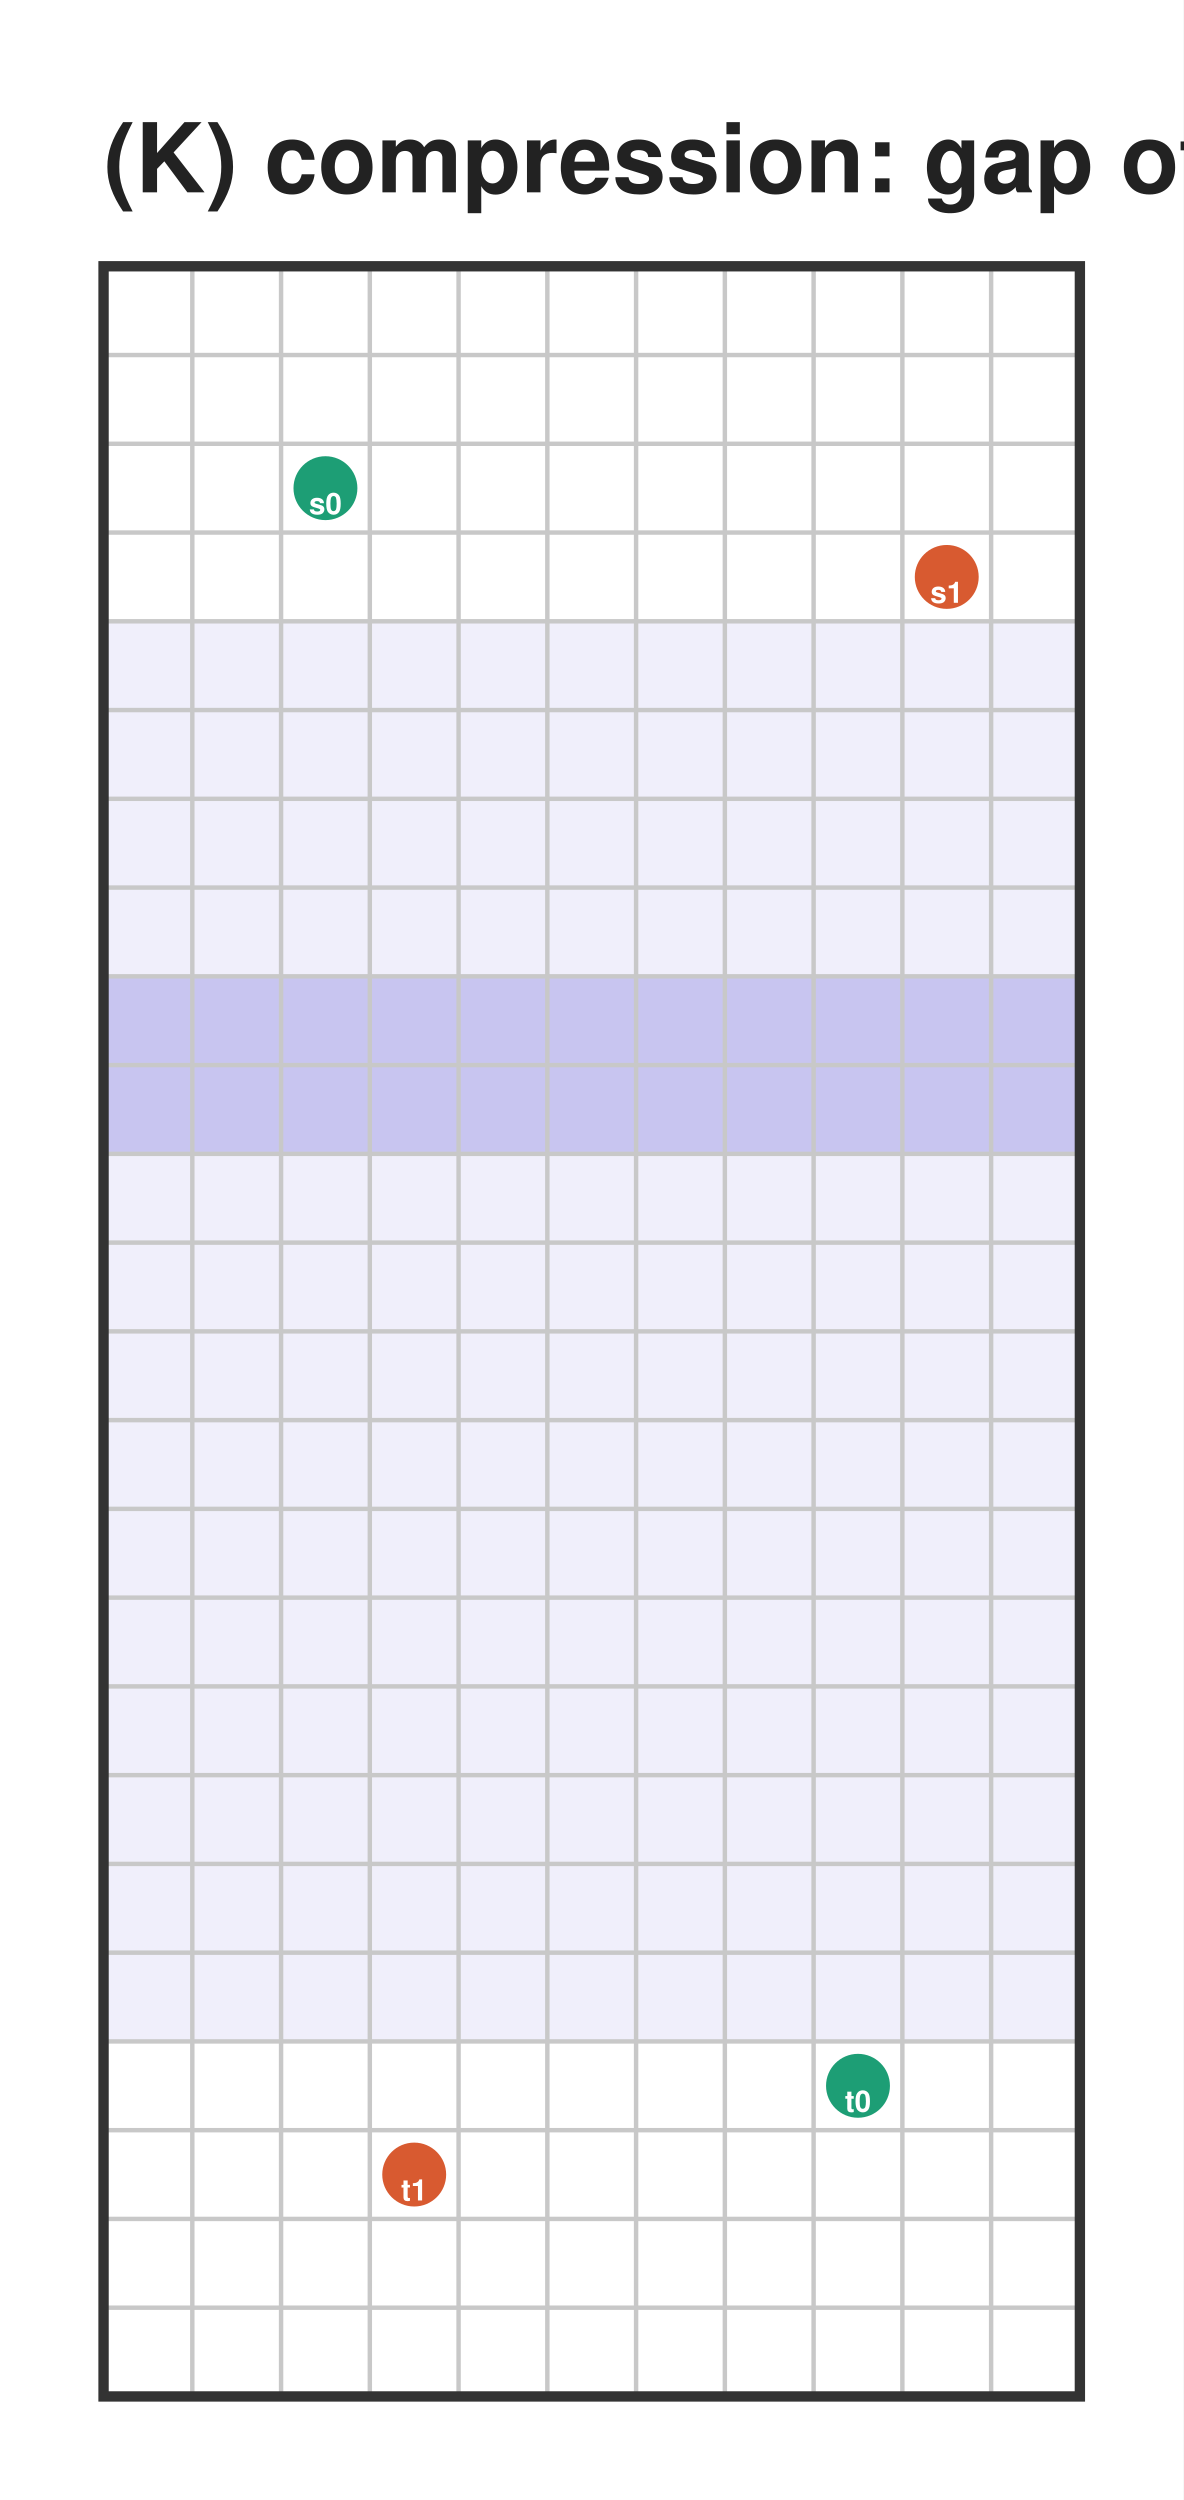
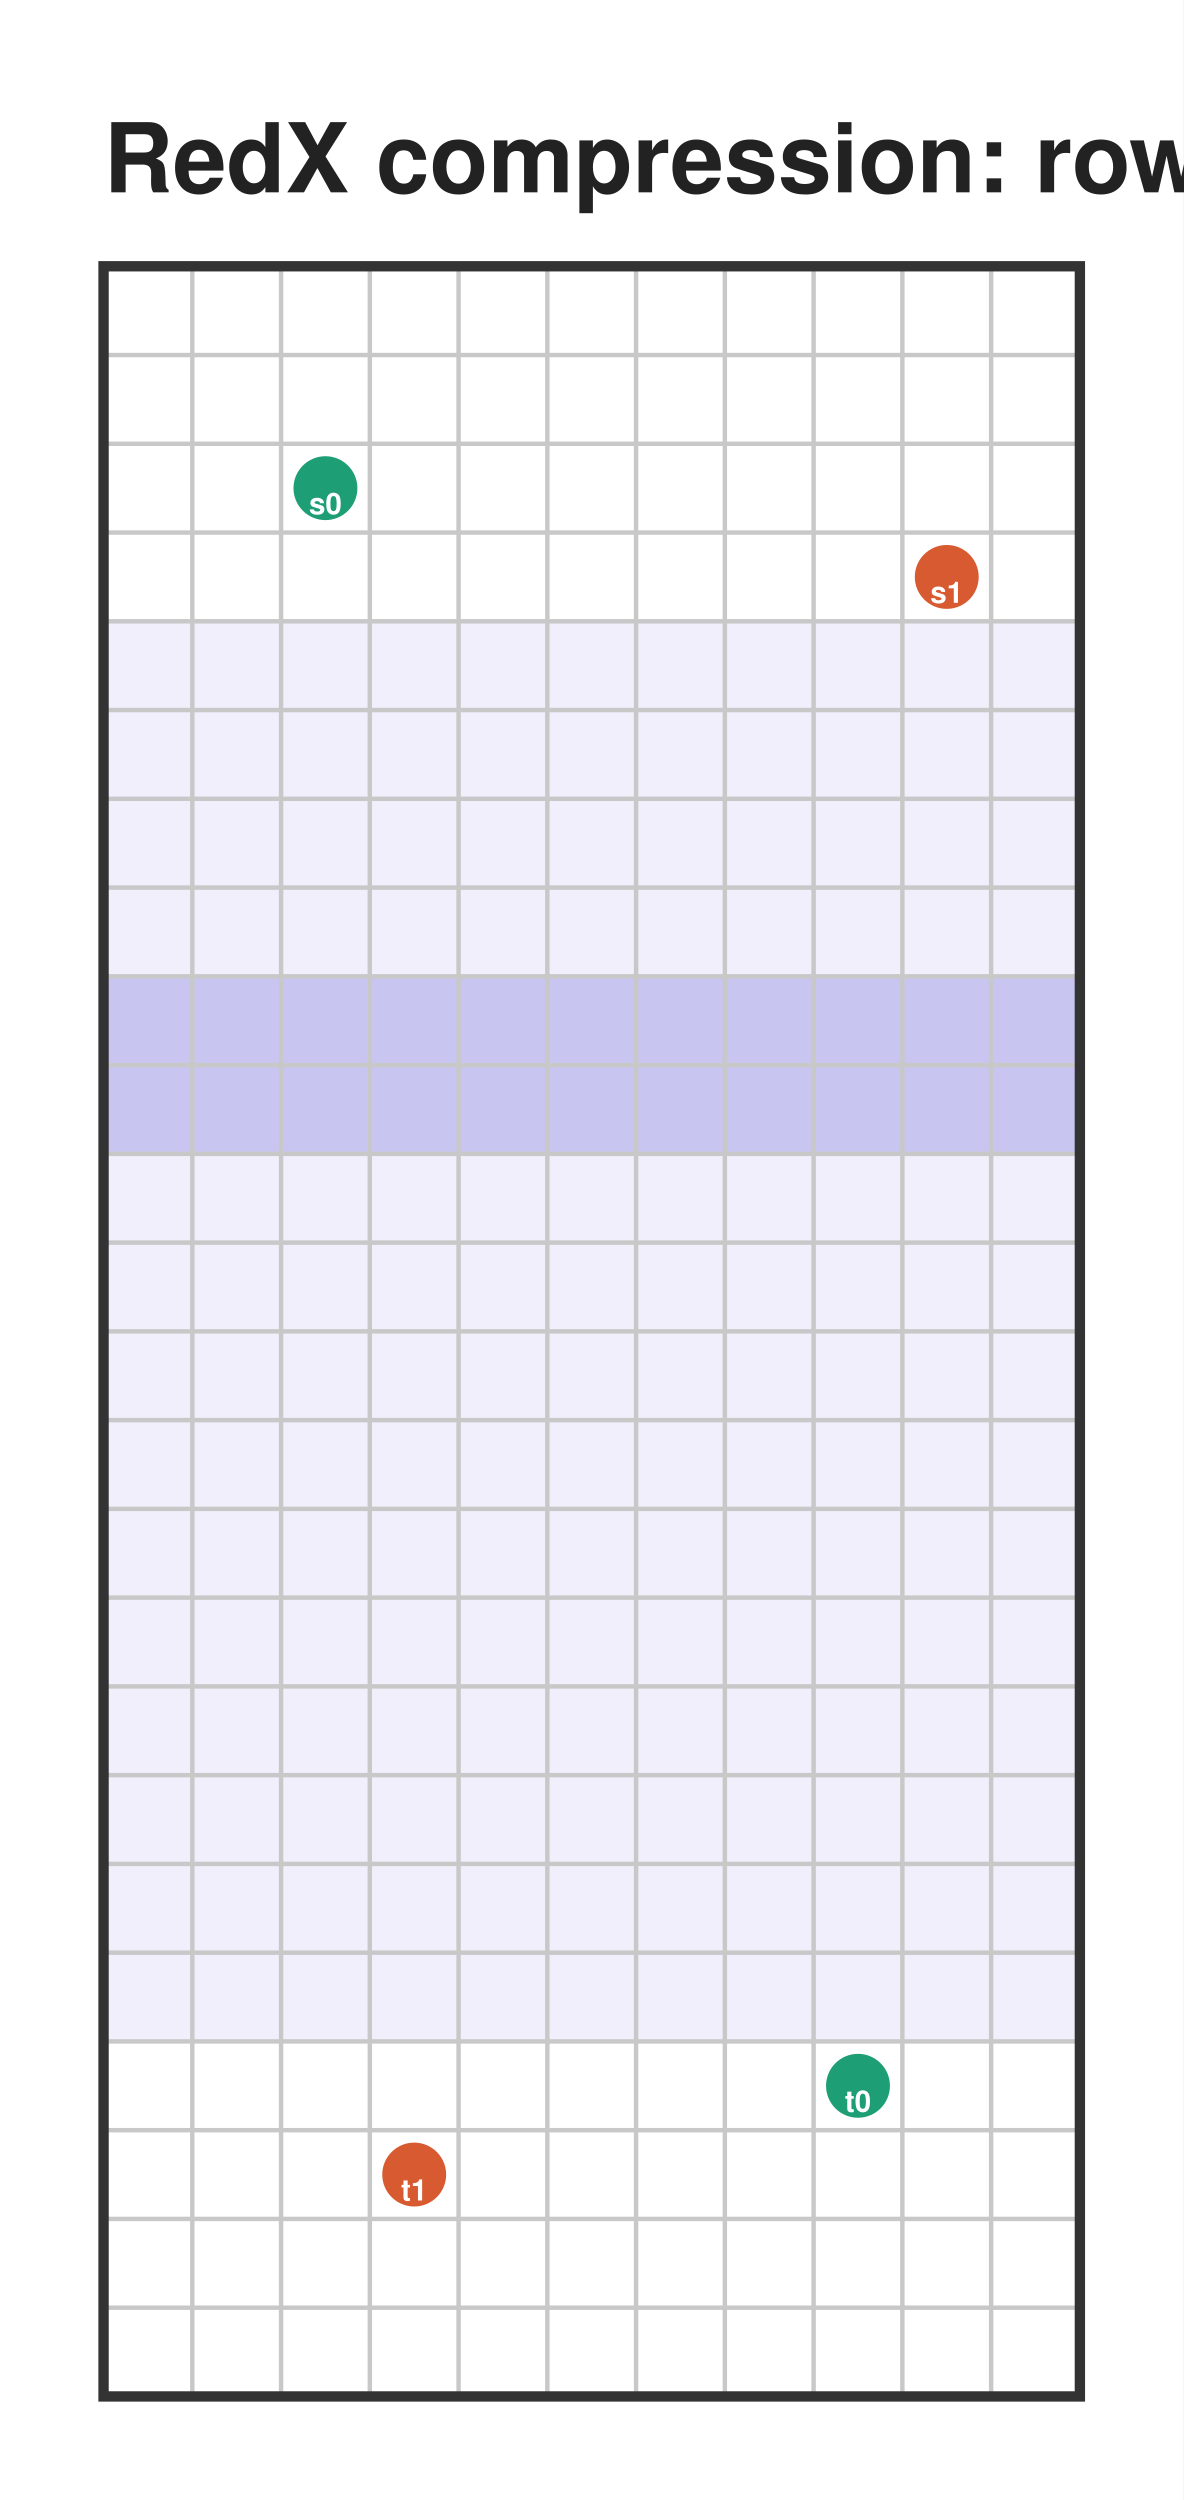
<svg xmlns="http://www.w3.org/2000/svg" width="160" height="338" viewBox="0 0 160 338" font-family="Helvetica, Arial, sans-serif">
  <rect width="100%" height="100%" fill="white" />
-   <text x="14" y="26" font-size="13" font-weight="700" fill="#222">(K) compression: gap of 10+</text>
+   <text x="14" y="26" font-size="13" font-weight="700" fill="#222">RedX compression: rows 8-9</text>
  <rect x="14" y="84" width="12" height="12" fill="#7F77DD" fill-opacity="0.12" />
  <rect x="26" y="84" width="12" height="12" fill="#7F77DD" fill-opacity="0.12" />
  <rect x="38" y="84" width="12" height="12" fill="#7F77DD" fill-opacity="0.12" />
  <rect x="50" y="84" width="12" height="12" fill="#7F77DD" fill-opacity="0.12" />
  <rect x="62" y="84" width="12" height="12" fill="#7F77DD" fill-opacity="0.12" />
  <rect x="74" y="84" width="12" height="12" fill="#7F77DD" fill-opacity="0.12" />
  <rect x="86" y="84" width="12" height="12" fill="#7F77DD" fill-opacity="0.12" />
  <rect x="98" y="84" width="12" height="12" fill="#7F77DD" fill-opacity="0.12" />
  <rect x="110" y="84" width="12" height="12" fill="#7F77DD" fill-opacity="0.12" />
  <rect x="122" y="84" width="12" height="12" fill="#7F77DD" fill-opacity="0.12" />
  <rect x="134" y="84" width="12" height="12" fill="#7F77DD" fill-opacity="0.12" />
  <rect x="14" y="96" width="12" height="12" fill="#7F77DD" fill-opacity="0.12" />
  <rect x="26" y="96" width="12" height="12" fill="#7F77DD" fill-opacity="0.12" />
  <rect x="38" y="96" width="12" height="12" fill="#7F77DD" fill-opacity="0.12" />
  <rect x="50" y="96" width="12" height="12" fill="#7F77DD" fill-opacity="0.12" />
  <rect x="62" y="96" width="12" height="12" fill="#7F77DD" fill-opacity="0.12" />
  <rect x="74" y="96" width="12" height="12" fill="#7F77DD" fill-opacity="0.12" />
  <rect x="86" y="96" width="12" height="12" fill="#7F77DD" fill-opacity="0.12" />
  <rect x="98" y="96" width="12" height="12" fill="#7F77DD" fill-opacity="0.12" />
  <rect x="110" y="96" width="12" height="12" fill="#7F77DD" fill-opacity="0.12" />
  <rect x="122" y="96" width="12" height="12" fill="#7F77DD" fill-opacity="0.12" />
  <rect x="134" y="96" width="12" height="12" fill="#7F77DD" fill-opacity="0.12" />
  <rect x="14" y="108" width="12" height="12" fill="#7F77DD" fill-opacity="0.12" />
  <rect x="26" y="108" width="12" height="12" fill="#7F77DD" fill-opacity="0.12" />
  <rect x="38" y="108" width="12" height="12" fill="#7F77DD" fill-opacity="0.12" />
  <rect x="50" y="108" width="12" height="12" fill="#7F77DD" fill-opacity="0.12" />
  <rect x="62" y="108" width="12" height="12" fill="#7F77DD" fill-opacity="0.12" />
  <rect x="74" y="108" width="12" height="12" fill="#7F77DD" fill-opacity="0.12" />
  <rect x="86" y="108" width="12" height="12" fill="#7F77DD" fill-opacity="0.12" />
  <rect x="98" y="108" width="12" height="12" fill="#7F77DD" fill-opacity="0.12" />
  <rect x="110" y="108" width="12" height="12" fill="#7F77DD" fill-opacity="0.12" />
  <rect x="122" y="108" width="12" height="12" fill="#7F77DD" fill-opacity="0.12" />
  <rect x="134" y="108" width="12" height="12" fill="#7F77DD" fill-opacity="0.12" />
  <rect x="14" y="120" width="12" height="12" fill="#7F77DD" fill-opacity="0.12" />
  <rect x="26" y="120" width="12" height="12" fill="#7F77DD" fill-opacity="0.12" />
  <rect x="38" y="120" width="12" height="12" fill="#7F77DD" fill-opacity="0.12" />
  <rect x="50" y="120" width="12" height="12" fill="#7F77DD" fill-opacity="0.12" />
  <rect x="62" y="120" width="12" height="12" fill="#7F77DD" fill-opacity="0.12" />
  <rect x="74" y="120" width="12" height="12" fill="#7F77DD" fill-opacity="0.12" />
  <rect x="86" y="120" width="12" height="12" fill="#7F77DD" fill-opacity="0.12" />
  <rect x="98" y="120" width="12" height="12" fill="#7F77DD" fill-opacity="0.12" />
  <rect x="110" y="120" width="12" height="12" fill="#7F77DD" fill-opacity="0.12" />
  <rect x="122" y="120" width="12" height="12" fill="#7F77DD" fill-opacity="0.12" />
  <rect x="134" y="120" width="12" height="12" fill="#7F77DD" fill-opacity="0.12" />
  <rect x="14" y="132" width="12" height="12" fill="#7F77DD" fill-opacity="0.12" />
  <rect x="26" y="132" width="12" height="12" fill="#7F77DD" fill-opacity="0.12" />
  <rect x="38" y="132" width="12" height="12" fill="#7F77DD" fill-opacity="0.12" />
  <rect x="50" y="132" width="12" height="12" fill="#7F77DD" fill-opacity="0.12" />
  <rect x="62" y="132" width="12" height="12" fill="#7F77DD" fill-opacity="0.12" />
  <rect x="74" y="132" width="12" height="12" fill="#7F77DD" fill-opacity="0.12" />
  <rect x="86" y="132" width="12" height="12" fill="#7F77DD" fill-opacity="0.12" />
  <rect x="98" y="132" width="12" height="12" fill="#7F77DD" fill-opacity="0.12" />
  <rect x="110" y="132" width="12" height="12" fill="#7F77DD" fill-opacity="0.12" />
  <rect x="122" y="132" width="12" height="12" fill="#7F77DD" fill-opacity="0.12" />
  <rect x="134" y="132" width="12" height="12" fill="#7F77DD" fill-opacity="0.12" />
  <rect x="14" y="144" width="12" height="12" fill="#7F77DD" fill-opacity="0.12" />
  <rect x="26" y="144" width="12" height="12" fill="#7F77DD" fill-opacity="0.12" />
  <rect x="38" y="144" width="12" height="12" fill="#7F77DD" fill-opacity="0.12" />
  <rect x="50" y="144" width="12" height="12" fill="#7F77DD" fill-opacity="0.12" />
  <rect x="62" y="144" width="12" height="12" fill="#7F77DD" fill-opacity="0.12" />
  <rect x="74" y="144" width="12" height="12" fill="#7F77DD" fill-opacity="0.12" />
  <rect x="86" y="144" width="12" height="12" fill="#7F77DD" fill-opacity="0.12" />
  <rect x="98" y="144" width="12" height="12" fill="#7F77DD" fill-opacity="0.12" />
  <rect x="110" y="144" width="12" height="12" fill="#7F77DD" fill-opacity="0.12" />
  <rect x="122" y="144" width="12" height="12" fill="#7F77DD" fill-opacity="0.12" />
  <rect x="134" y="144" width="12" height="12" fill="#7F77DD" fill-opacity="0.12" />
  <rect x="14" y="156" width="12" height="12" fill="#7F77DD" fill-opacity="0.12" />
  <rect x="26" y="156" width="12" height="12" fill="#7F77DD" fill-opacity="0.12" />
  <rect x="38" y="156" width="12" height="12" fill="#7F77DD" fill-opacity="0.12" />
  <rect x="50" y="156" width="12" height="12" fill="#7F77DD" fill-opacity="0.12" />
  <rect x="62" y="156" width="12" height="12" fill="#7F77DD" fill-opacity="0.12" />
  <rect x="74" y="156" width="12" height="12" fill="#7F77DD" fill-opacity="0.12" />
  <rect x="86" y="156" width="12" height="12" fill="#7F77DD" fill-opacity="0.12" />
  <rect x="98" y="156" width="12" height="12" fill="#7F77DD" fill-opacity="0.12" />
  <rect x="110" y="156" width="12" height="12" fill="#7F77DD" fill-opacity="0.12" />
  <rect x="122" y="156" width="12" height="12" fill="#7F77DD" fill-opacity="0.12" />
  <rect x="134" y="156" width="12" height="12" fill="#7F77DD" fill-opacity="0.12" />
  <rect x="14" y="168" width="12" height="12" fill="#7F77DD" fill-opacity="0.12" />
  <rect x="26" y="168" width="12" height="12" fill="#7F77DD" fill-opacity="0.12" />
  <rect x="38" y="168" width="12" height="12" fill="#7F77DD" fill-opacity="0.12" />
  <rect x="50" y="168" width="12" height="12" fill="#7F77DD" fill-opacity="0.12" />
  <rect x="62" y="168" width="12" height="12" fill="#7F77DD" fill-opacity="0.12" />
  <rect x="74" y="168" width="12" height="12" fill="#7F77DD" fill-opacity="0.12" />
  <rect x="86" y="168" width="12" height="12" fill="#7F77DD" fill-opacity="0.12" />
  <rect x="98" y="168" width="12" height="12" fill="#7F77DD" fill-opacity="0.12" />
  <rect x="110" y="168" width="12" height="12" fill="#7F77DD" fill-opacity="0.12" />
  <rect x="122" y="168" width="12" height="12" fill="#7F77DD" fill-opacity="0.12" />
  <rect x="134" y="168" width="12" height="12" fill="#7F77DD" fill-opacity="0.12" />
  <rect x="14" y="180" width="12" height="12" fill="#7F77DD" fill-opacity="0.12" />
  <rect x="26" y="180" width="12" height="12" fill="#7F77DD" fill-opacity="0.12" />
  <rect x="38" y="180" width="12" height="12" fill="#7F77DD" fill-opacity="0.12" />
  <rect x="50" y="180" width="12" height="12" fill="#7F77DD" fill-opacity="0.12" />
  <rect x="62" y="180" width="12" height="12" fill="#7F77DD" fill-opacity="0.12" />
  <rect x="74" y="180" width="12" height="12" fill="#7F77DD" fill-opacity="0.12" />
  <rect x="86" y="180" width="12" height="12" fill="#7F77DD" fill-opacity="0.12" />
  <rect x="98" y="180" width="12" height="12" fill="#7F77DD" fill-opacity="0.12" />
  <rect x="110" y="180" width="12" height="12" fill="#7F77DD" fill-opacity="0.12" />
  <rect x="122" y="180" width="12" height="12" fill="#7F77DD" fill-opacity="0.12" />
  <rect x="134" y="180" width="12" height="12" fill="#7F77DD" fill-opacity="0.12" />
  <rect x="14" y="192" width="12" height="12" fill="#7F77DD" fill-opacity="0.12" />
  <rect x="26" y="192" width="12" height="12" fill="#7F77DD" fill-opacity="0.12" />
  <rect x="38" y="192" width="12" height="12" fill="#7F77DD" fill-opacity="0.12" />
  <rect x="50" y="192" width="12" height="12" fill="#7F77DD" fill-opacity="0.12" />
  <rect x="62" y="192" width="12" height="12" fill="#7F77DD" fill-opacity="0.12" />
  <rect x="74" y="192" width="12" height="12" fill="#7F77DD" fill-opacity="0.12" />
  <rect x="86" y="192" width="12" height="12" fill="#7F77DD" fill-opacity="0.12" />
  <rect x="98" y="192" width="12" height="12" fill="#7F77DD" fill-opacity="0.12" />
  <rect x="110" y="192" width="12" height="12" fill="#7F77DD" fill-opacity="0.12" />
  <rect x="122" y="192" width="12" height="12" fill="#7F77DD" fill-opacity="0.12" />
  <rect x="134" y="192" width="12" height="12" fill="#7F77DD" fill-opacity="0.12" />
  <rect x="14" y="204" width="12" height="12" fill="#7F77DD" fill-opacity="0.12" />
  <rect x="26" y="204" width="12" height="12" fill="#7F77DD" fill-opacity="0.12" />
  <rect x="38" y="204" width="12" height="12" fill="#7F77DD" fill-opacity="0.12" />
  <rect x="50" y="204" width="12" height="12" fill="#7F77DD" fill-opacity="0.12" />
  <rect x="62" y="204" width="12" height="12" fill="#7F77DD" fill-opacity="0.12" />
  <rect x="74" y="204" width="12" height="12" fill="#7F77DD" fill-opacity="0.12" />
  <rect x="86" y="204" width="12" height="12" fill="#7F77DD" fill-opacity="0.12" />
  <rect x="98" y="204" width="12" height="12" fill="#7F77DD" fill-opacity="0.12" />
  <rect x="110" y="204" width="12" height="12" fill="#7F77DD" fill-opacity="0.12" />
  <rect x="122" y="204" width="12" height="12" fill="#7F77DD" fill-opacity="0.12" />
  <rect x="134" y="204" width="12" height="12" fill="#7F77DD" fill-opacity="0.12" />
  <rect x="14" y="216" width="12" height="12" fill="#7F77DD" fill-opacity="0.12" />
  <rect x="26" y="216" width="12" height="12" fill="#7F77DD" fill-opacity="0.12" />
  <rect x="38" y="216" width="12" height="12" fill="#7F77DD" fill-opacity="0.12" />
  <rect x="50" y="216" width="12" height="12" fill="#7F77DD" fill-opacity="0.12" />
  <rect x="62" y="216" width="12" height="12" fill="#7F77DD" fill-opacity="0.12" />
  <rect x="74" y="216" width="12" height="12" fill="#7F77DD" fill-opacity="0.12" />
  <rect x="86" y="216" width="12" height="12" fill="#7F77DD" fill-opacity="0.12" />
  <rect x="98" y="216" width="12" height="12" fill="#7F77DD" fill-opacity="0.12" />
  <rect x="110" y="216" width="12" height="12" fill="#7F77DD" fill-opacity="0.12" />
  <rect x="122" y="216" width="12" height="12" fill="#7F77DD" fill-opacity="0.12" />
  <rect x="134" y="216" width="12" height="12" fill="#7F77DD" fill-opacity="0.12" />
  <rect x="14" y="228" width="12" height="12" fill="#7F77DD" fill-opacity="0.12" />
  <rect x="26" y="228" width="12" height="12" fill="#7F77DD" fill-opacity="0.12" />
  <rect x="38" y="228" width="12" height="12" fill="#7F77DD" fill-opacity="0.12" />
  <rect x="50" y="228" width="12" height="12" fill="#7F77DD" fill-opacity="0.12" />
  <rect x="62" y="228" width="12" height="12" fill="#7F77DD" fill-opacity="0.12" />
  <rect x="74" y="228" width="12" height="12" fill="#7F77DD" fill-opacity="0.12" />
  <rect x="86" y="228" width="12" height="12" fill="#7F77DD" fill-opacity="0.12" />
  <rect x="98" y="228" width="12" height="12" fill="#7F77DD" fill-opacity="0.12" />
  <rect x="110" y="228" width="12" height="12" fill="#7F77DD" fill-opacity="0.12" />
  <rect x="122" y="228" width="12" height="12" fill="#7F77DD" fill-opacity="0.12" />
  <rect x="134" y="228" width="12" height="12" fill="#7F77DD" fill-opacity="0.12" />
  <rect x="14" y="240" width="12" height="12" fill="#7F77DD" fill-opacity="0.12" />
  <rect x="26" y="240" width="12" height="12" fill="#7F77DD" fill-opacity="0.12" />
  <rect x="38" y="240" width="12" height="12" fill="#7F77DD" fill-opacity="0.12" />
  <rect x="50" y="240" width="12" height="12" fill="#7F77DD" fill-opacity="0.12" />
  <rect x="62" y="240" width="12" height="12" fill="#7F77DD" fill-opacity="0.12" />
  <rect x="74" y="240" width="12" height="12" fill="#7F77DD" fill-opacity="0.12" />
  <rect x="86" y="240" width="12" height="12" fill="#7F77DD" fill-opacity="0.12" />
  <rect x="98" y="240" width="12" height="12" fill="#7F77DD" fill-opacity="0.12" />
  <rect x="110" y="240" width="12" height="12" fill="#7F77DD" fill-opacity="0.12" />
  <rect x="122" y="240" width="12" height="12" fill="#7F77DD" fill-opacity="0.12" />
  <rect x="134" y="240" width="12" height="12" fill="#7F77DD" fill-opacity="0.12" />
  <rect x="14" y="252" width="12" height="12" fill="#7F77DD" fill-opacity="0.12" />
  <rect x="26" y="252" width="12" height="12" fill="#7F77DD" fill-opacity="0.12" />
  <rect x="38" y="252" width="12" height="12" fill="#7F77DD" fill-opacity="0.12" />
  <rect x="50" y="252" width="12" height="12" fill="#7F77DD" fill-opacity="0.12" />
  <rect x="62" y="252" width="12" height="12" fill="#7F77DD" fill-opacity="0.12" />
  <rect x="74" y="252" width="12" height="12" fill="#7F77DD" fill-opacity="0.12" />
  <rect x="86" y="252" width="12" height="12" fill="#7F77DD" fill-opacity="0.12" />
  <rect x="98" y="252" width="12" height="12" fill="#7F77DD" fill-opacity="0.12" />
  <rect x="110" y="252" width="12" height="12" fill="#7F77DD" fill-opacity="0.12" />
  <rect x="122" y="252" width="12" height="12" fill="#7F77DD" fill-opacity="0.12" />
  <rect x="134" y="252" width="12" height="12" fill="#7F77DD" fill-opacity="0.12" />
  <rect x="14" y="264" width="12" height="12" fill="#7F77DD" fill-opacity="0.12" />
  <rect x="26" y="264" width="12" height="12" fill="#7F77DD" fill-opacity="0.12" />
  <rect x="38" y="264" width="12" height="12" fill="#7F77DD" fill-opacity="0.12" />
  <rect x="50" y="264" width="12" height="12" fill="#7F77DD" fill-opacity="0.12" />
  <rect x="62" y="264" width="12" height="12" fill="#7F77DD" fill-opacity="0.12" />
  <rect x="74" y="264" width="12" height="12" fill="#7F77DD" fill-opacity="0.12" />
  <rect x="86" y="264" width="12" height="12" fill="#7F77DD" fill-opacity="0.12" />
  <rect x="98" y="264" width="12" height="12" fill="#7F77DD" fill-opacity="0.12" />
  <rect x="110" y="264" width="12" height="12" fill="#7F77DD" fill-opacity="0.12" />
  <rect x="122" y="264" width="12" height="12" fill="#7F77DD" fill-opacity="0.12" />
  <rect x="134" y="264" width="12" height="12" fill="#7F77DD" fill-opacity="0.12" />
  <rect x="14" y="132" width="12" height="12" fill="#7F77DD" fill-opacity="0.35" />
  <rect x="26" y="132" width="12" height="12" fill="#7F77DD" fill-opacity="0.35" />
  <rect x="38" y="132" width="12" height="12" fill="#7F77DD" fill-opacity="0.35" />
  <rect x="50" y="132" width="12" height="12" fill="#7F77DD" fill-opacity="0.35" />
  <rect x="62" y="132" width="12" height="12" fill="#7F77DD" fill-opacity="0.35" />
  <rect x="74" y="132" width="12" height="12" fill="#7F77DD" fill-opacity="0.35" />
  <rect x="86" y="132" width="12" height="12" fill="#7F77DD" fill-opacity="0.35" />
  <rect x="98" y="132" width="12" height="12" fill="#7F77DD" fill-opacity="0.35" />
  <rect x="110" y="132" width="12" height="12" fill="#7F77DD" fill-opacity="0.35" />
  <rect x="122" y="132" width="12" height="12" fill="#7F77DD" fill-opacity="0.35" />
  <rect x="134" y="132" width="12" height="12" fill="#7F77DD" fill-opacity="0.35" />
  <rect x="14" y="144" width="12" height="12" fill="#7F77DD" fill-opacity="0.35" />
  <rect x="26" y="144" width="12" height="12" fill="#7F77DD" fill-opacity="0.35" />
  <rect x="38" y="144" width="12" height="12" fill="#7F77DD" fill-opacity="0.35" />
  <rect x="50" y="144" width="12" height="12" fill="#7F77DD" fill-opacity="0.35" />
  <rect x="62" y="144" width="12" height="12" fill="#7F77DD" fill-opacity="0.35" />
  <rect x="74" y="144" width="12" height="12" fill="#7F77DD" fill-opacity="0.35" />
  <rect x="86" y="144" width="12" height="12" fill="#7F77DD" fill-opacity="0.35" />
  <rect x="98" y="144" width="12" height="12" fill="#7F77DD" fill-opacity="0.35" />
  <rect x="110" y="144" width="12" height="12" fill="#7F77DD" fill-opacity="0.35" />
  <rect x="122" y="144" width="12" height="12" fill="#7F77DD" fill-opacity="0.35" />
  <rect x="134" y="144" width="12" height="12" fill="#7F77DD" fill-opacity="0.35" />
  <line x1="14" y1="36" x2="146" y2="36" stroke="#c8c8c8" stroke-width="0.6" />
  <line x1="14" y1="48" x2="146" y2="48" stroke="#c8c8c8" stroke-width="0.6" />
  <line x1="14" y1="60" x2="146" y2="60" stroke="#c8c8c8" stroke-width="0.6" />
  <line x1="14" y1="72" x2="146" y2="72" stroke="#c8c8c8" stroke-width="0.6" />
  <line x1="14" y1="84" x2="146" y2="84" stroke="#c8c8c8" stroke-width="0.6" />
  <line x1="14" y1="96" x2="146" y2="96" stroke="#c8c8c8" stroke-width="0.6" />
  <line x1="14" y1="108" x2="146" y2="108" stroke="#c8c8c8" stroke-width="0.6" />
  <line x1="14" y1="120" x2="146" y2="120" stroke="#c8c8c8" stroke-width="0.6" />
  <line x1="14" y1="132" x2="146" y2="132" stroke="#c8c8c8" stroke-width="0.6" />
  <line x1="14" y1="144" x2="146" y2="144" stroke="#c8c8c8" stroke-width="0.6" />
  <line x1="14" y1="156" x2="146" y2="156" stroke="#c8c8c8" stroke-width="0.6" />
  <line x1="14" y1="168" x2="146" y2="168" stroke="#c8c8c8" stroke-width="0.6" />
  <line x1="14" y1="180" x2="146" y2="180" stroke="#c8c8c8" stroke-width="0.6" />
  <line x1="14" y1="192" x2="146" y2="192" stroke="#c8c8c8" stroke-width="0.6" />
  <line x1="14" y1="204" x2="146" y2="204" stroke="#c8c8c8" stroke-width="0.6" />
  <line x1="14" y1="216" x2="146" y2="216" stroke="#c8c8c8" stroke-width="0.6" />
  <line x1="14" y1="228" x2="146" y2="228" stroke="#c8c8c8" stroke-width="0.6" />
  <line x1="14" y1="240" x2="146" y2="240" stroke="#c8c8c8" stroke-width="0.6" />
  <line x1="14" y1="252" x2="146" y2="252" stroke="#c8c8c8" stroke-width="0.6" />
  <line x1="14" y1="264" x2="146" y2="264" stroke="#c8c8c8" stroke-width="0.6" />
  <line x1="14" y1="276" x2="146" y2="276" stroke="#c8c8c8" stroke-width="0.6" />
  <line x1="14" y1="288" x2="146" y2="288" stroke="#c8c8c8" stroke-width="0.6" />
  <line x1="14" y1="300" x2="146" y2="300" stroke="#c8c8c8" stroke-width="0.6" />
  <line x1="14" y1="312" x2="146" y2="312" stroke="#c8c8c8" stroke-width="0.6" />
  <line x1="14" y1="324" x2="146" y2="324" stroke="#c8c8c8" stroke-width="0.6" />
  <line x1="14" y1="36" x2="14" y2="324" stroke="#c8c8c8" stroke-width="0.6" />
  <line x1="26" y1="36" x2="26" y2="324" stroke="#c8c8c8" stroke-width="0.6" />
  <line x1="38" y1="36" x2="38" y2="324" stroke="#c8c8c8" stroke-width="0.6" />
  <line x1="50" y1="36" x2="50" y2="324" stroke="#c8c8c8" stroke-width="0.6" />
  <line x1="62" y1="36" x2="62" y2="324" stroke="#c8c8c8" stroke-width="0.6" />
  <line x1="74" y1="36" x2="74" y2="324" stroke="#c8c8c8" stroke-width="0.6" />
  <line x1="86" y1="36" x2="86" y2="324" stroke="#c8c8c8" stroke-width="0.6" />
  <line x1="98" y1="36" x2="98" y2="324" stroke="#c8c8c8" stroke-width="0.6" />
  <line x1="110" y1="36" x2="110" y2="324" stroke="#c8c8c8" stroke-width="0.6" />
  <line x1="122" y1="36" x2="122" y2="324" stroke="#c8c8c8" stroke-width="0.6" />
  <line x1="134" y1="36" x2="134" y2="324" stroke="#c8c8c8" stroke-width="0.6" />
  <line x1="146" y1="36" x2="146" y2="324" stroke="#c8c8c8" stroke-width="0.6" />
  <rect x="14" y="36" width="132" height="288" fill="none" stroke="#333" stroke-width="1.4" />
  <circle cx="44.0" cy="66.0" r="4.32" fill="#1D9E75" />
  <text x="44.0" y="69.5" font-size="4" font-weight="700" fill="white" text-anchor="middle">s0</text>
  <circle cx="116.0" cy="282.0" r="4.32" fill="#1D9E75" />
  <text x="116.0" y="285.5" font-size="4" font-weight="700" fill="white" text-anchor="middle">t0</text>
  <circle cx="128.0" cy="78.0" r="4.32" fill="#D85A30" />
  <text x="128.0" y="81.5" font-size="4" font-weight="700" fill="white" text-anchor="middle">s1</text>
  <circle cx="56.0" cy="294.0" r="4.32" fill="#D85A30" />
  <text x="56.0" y="297.5" font-size="4" font-weight="700" fill="white" text-anchor="middle">t1</text>
</svg>
